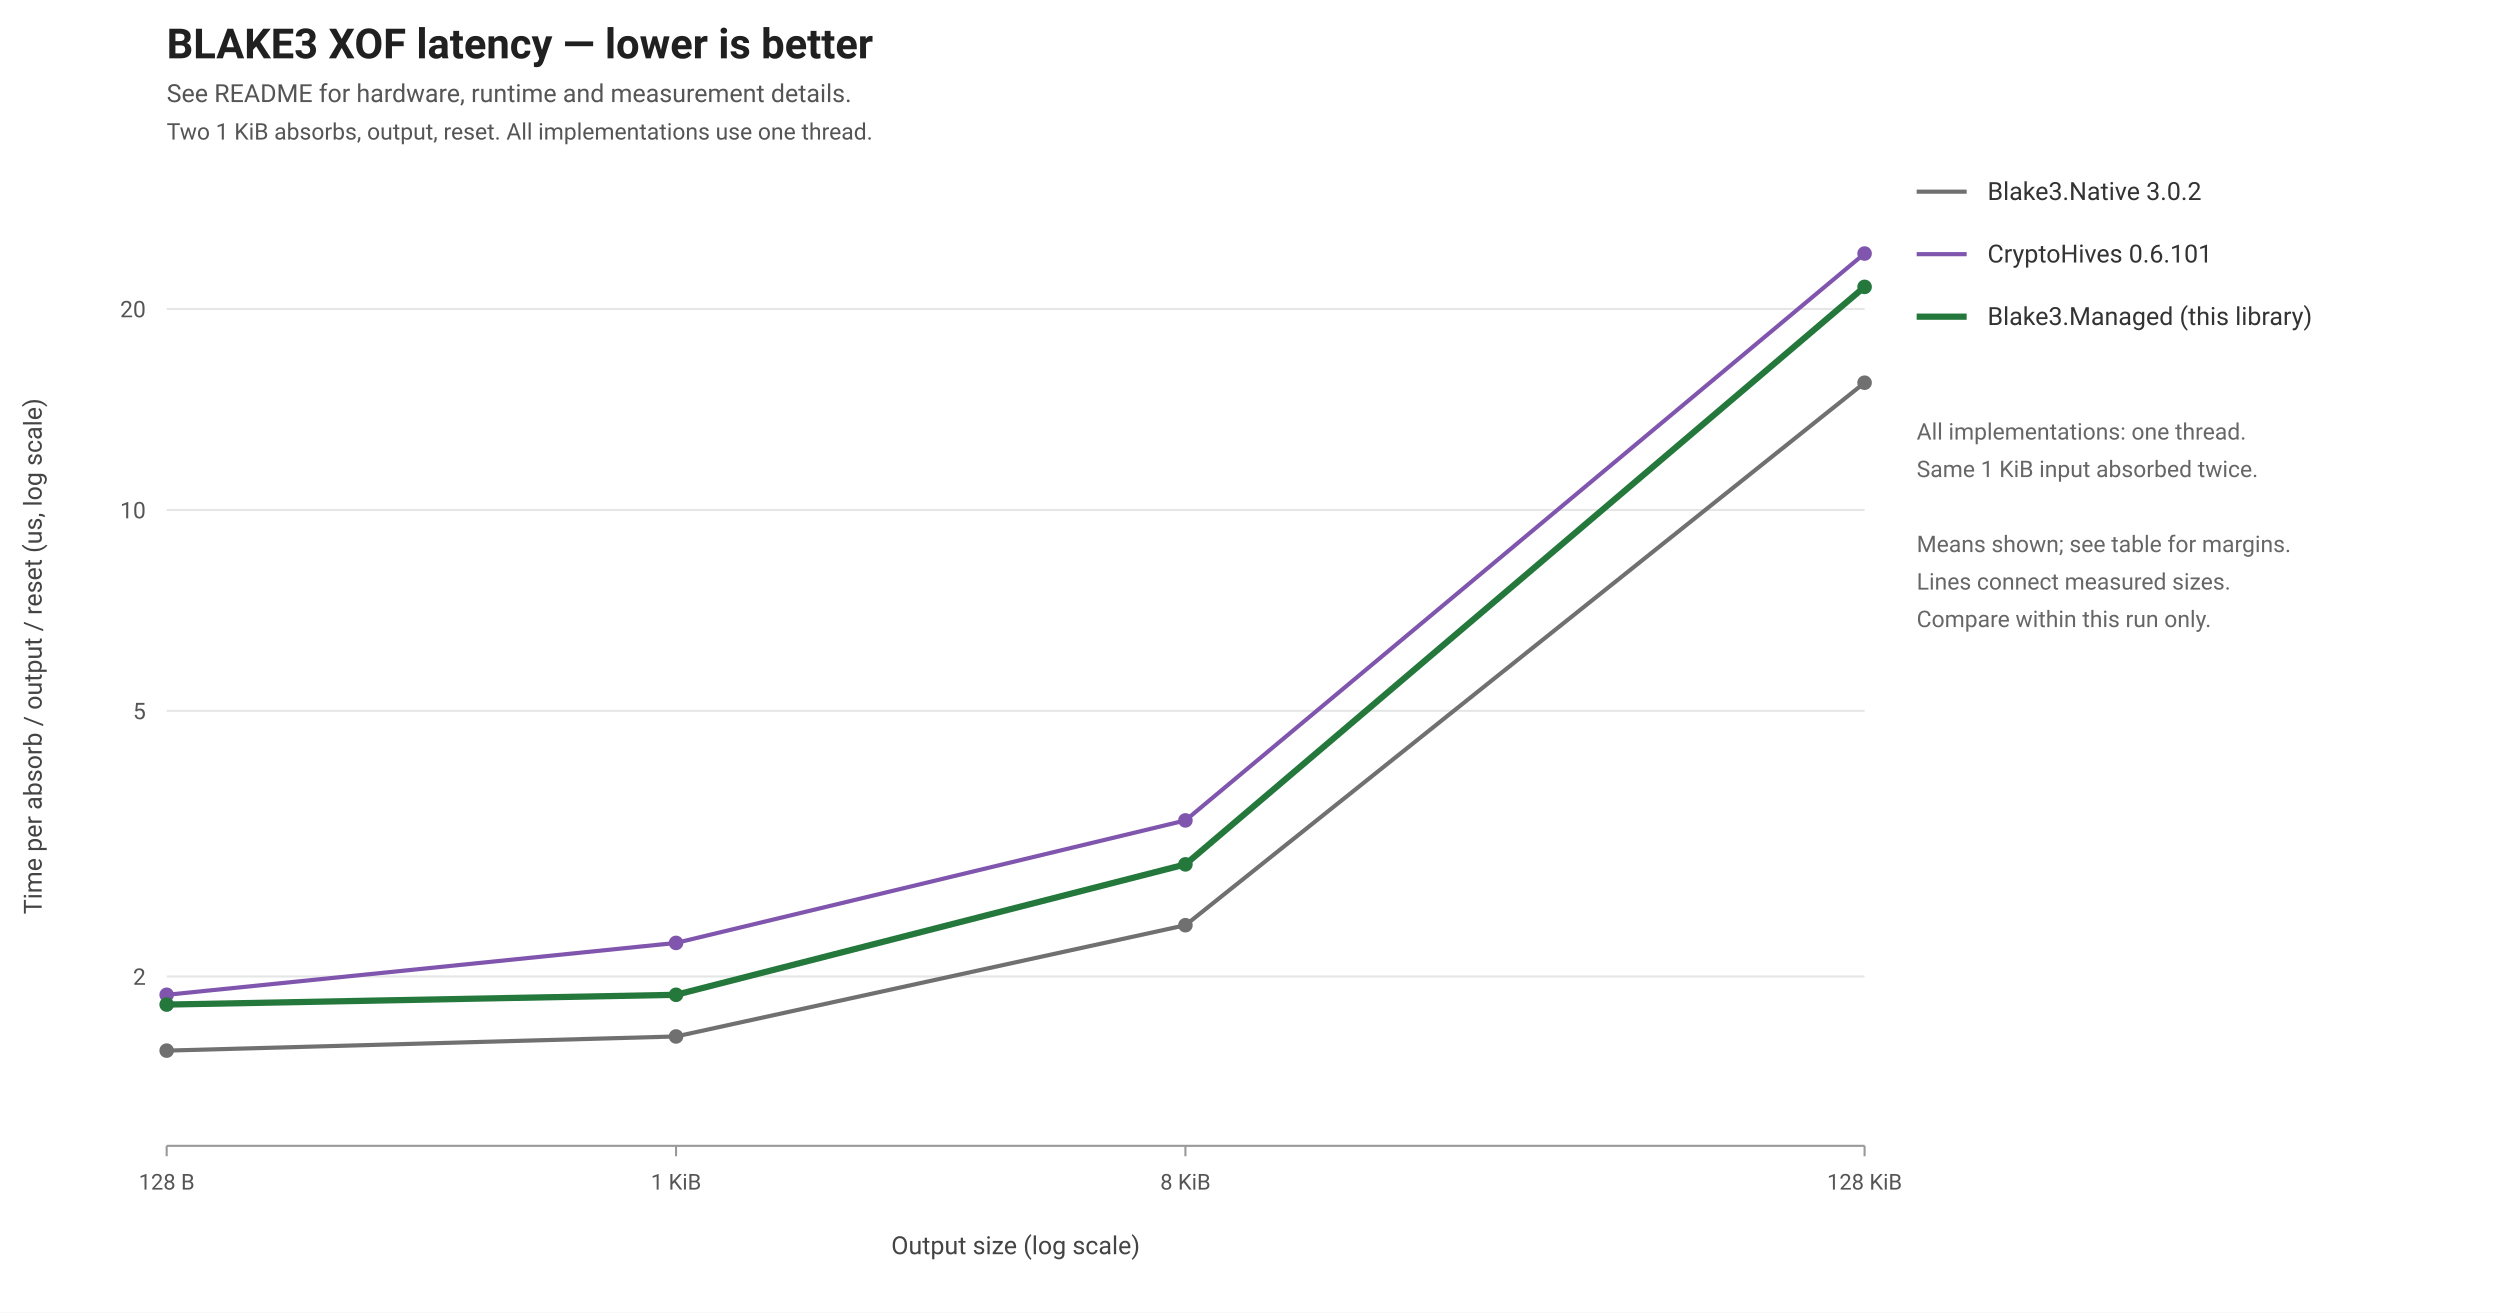
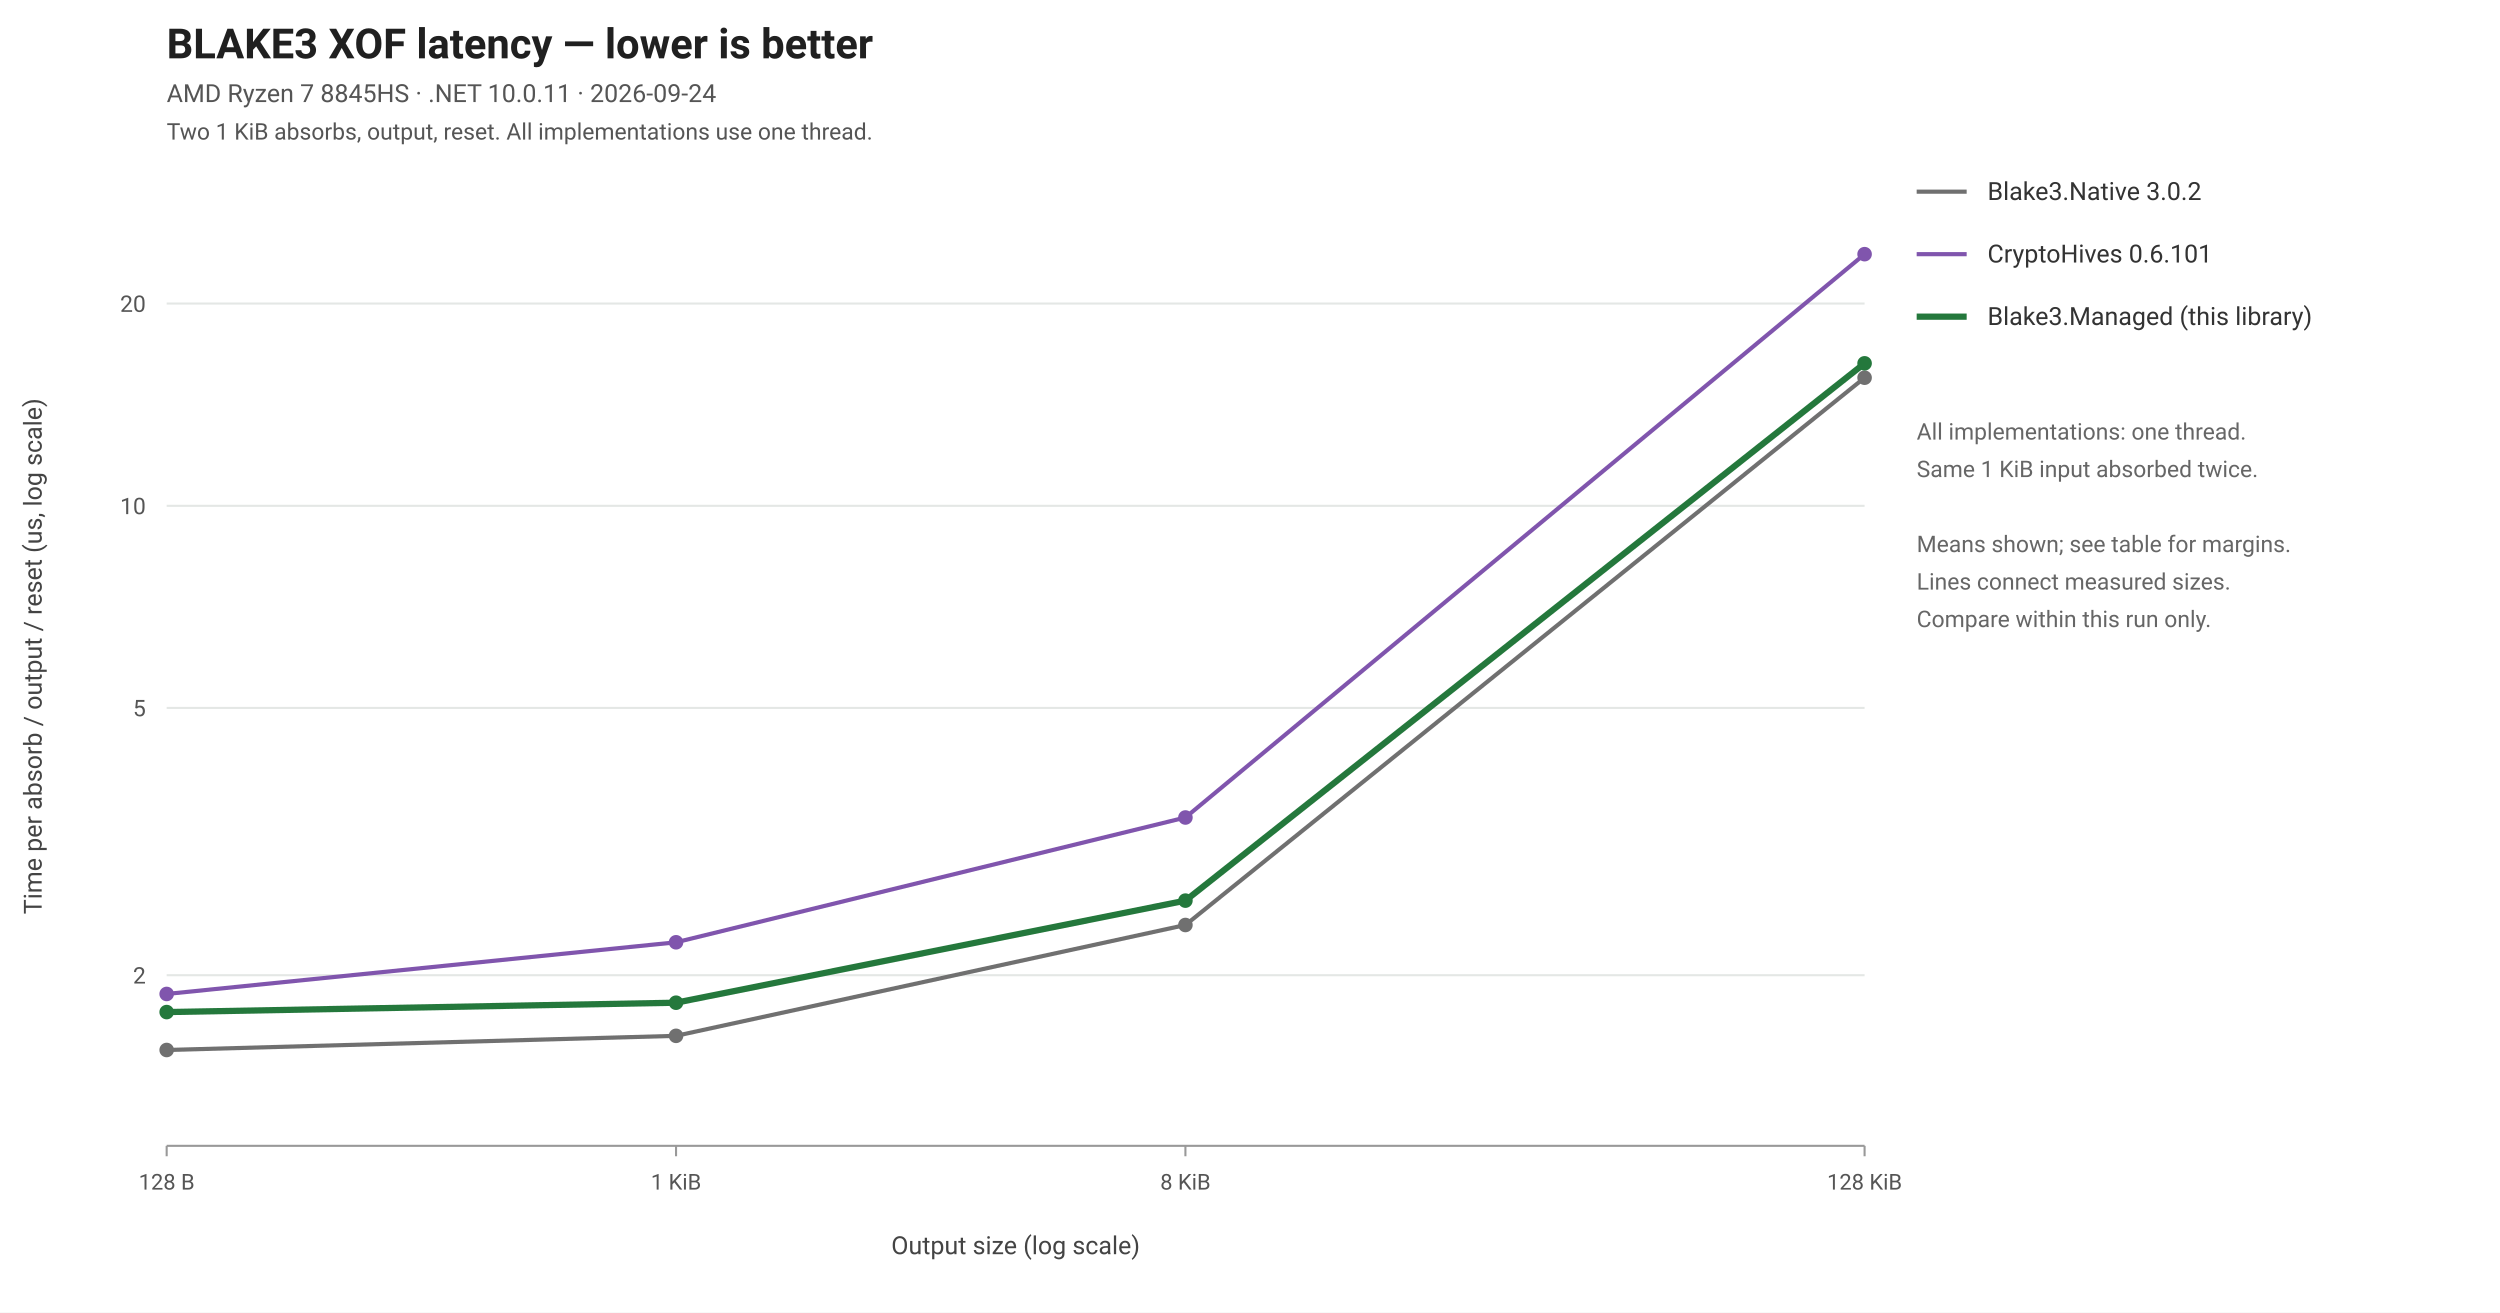
<svg xmlns="http://www.w3.org/2000/svg" width="1200" height="630" viewBox="0 0 1200 630" role="img" aria-labelledby="title desc" font-family="-apple-system,Segoe UI,Roboto,Helvetica,Arial,sans-serif">
  <rect width="1200" height="630" fill="white" />
  <text x="80" y="28" font-size="20" font-weight="600" fill="#202020">BLAKE3 XOF latency — lower is better</text>
-   <text x="80" y="49" font-size="12" fill="#555">See README for hardware, runtime and measurement details.</text>
+   <text x="80" y="49" font-size="12" fill="#555">AMD Ryzen 7 8845HS · .NET 10.0.11 · 2026-09-24</text>
  <text x="80" y="67" font-size="11" fill="#555">Two 1 KiB absorbs, output, reset. All implementations use one thread.</text>
-   <line x1="80" y1="468.7" x2="895" y2="468.7" stroke="#e4e7e5" />
-   <text x="70" y="472.7" text-anchor="end" font-size="11" fill="#555">2</text>
-   <line x1="80" y1="341.2" x2="895" y2="341.2" stroke="#e4e7e5" />
-   <text x="70" y="345.2" text-anchor="end" font-size="11" fill="#555">5</text>
-   <line x1="80" y1="244.8" x2="895" y2="244.8" stroke="#e4e7e5" />
-   <text x="70" y="248.8" text-anchor="end" font-size="11" fill="#555">10</text>
-   <line x1="80" y1="148.3" x2="895" y2="148.3" stroke="#e4e7e5" />
-   <text x="70" y="152.3" text-anchor="end" font-size="11" fill="#555">20</text>
+   <line x1="80" y1="468.1" x2="895" y2="468.1" stroke="#e4e7e5" />
+   <text x="70" y="472.1" text-anchor="end" font-size="11" fill="#555">2</text>
+   <line x1="80" y1="339.8" x2="895" y2="339.8" stroke="#e4e7e5" />
+   <text x="70" y="343.8" text-anchor="end" font-size="11" fill="#555">5</text>
+   <line x1="80" y1="242.8" x2="895" y2="242.8" stroke="#e4e7e5" />
+   <text x="70" y="246.8" text-anchor="end" font-size="11" fill="#555">10</text>
+   <line x1="80" y1="145.7" x2="895" y2="145.7" stroke="#e4e7e5" />
+   <text x="70" y="149.7" text-anchor="end" font-size="11" fill="#555">20</text>
  <line x1="80.0" y1="550" x2="80.0" y2="555" stroke="#999" />
  <text x="80.0" y="571" text-anchor="middle" font-size="10.5" fill="#555">128 B</text>
  <line x1="324.5" y1="550" x2="324.5" y2="555" stroke="#999" />
  <text x="324.5" y="571" text-anchor="middle" font-size="10.5" fill="#555">1 KiB</text>
  <line x1="569.0" y1="550" x2="569.0" y2="555" stroke="#999" />
  <text x="569.0" y="571" text-anchor="middle" font-size="10.5" fill="#555">8 KiB</text>
  <line x1="895.0" y1="550" x2="895.0" y2="555" stroke="#999" />
  <text x="895.0" y="571" text-anchor="middle" font-size="10.5" fill="#555">128 KiB</text>
  <text x="20" y="315.0" transform="rotate(-90 20 315.0)" text-anchor="middle" font-size="12" fill="#444">Time per absorb / output / reset (us, log scale)</text>
  <line x1="80" y1="550" x2="895" y2="550" stroke="#999" />
  <text x="487.5" y="602" text-anchor="middle" font-size="12" fill="#444">Output size (log scale)</text>
-   <path d="M80.0,504.3 L324.5,497.5 L569.0,444.1 L895.0,183.7" fill="none" stroke="#707070" stroke-width="2" stroke-linejoin="round" />
-   <circle cx="80.0" cy="504.3" r="3.5" fill="#707070" />
-   <circle cx="324.5" cy="497.5" r="3.5" fill="#707070" />
-   <circle cx="569.0" cy="444.1" r="3.5" fill="#707070" />
-   <circle cx="895.0" cy="183.7" r="3.5" fill="#707070" />
+   <path d="M80.0,504.0 L324.5,497.2 L569.0,444.0 L895.0,181.3" fill="none" stroke="#707070" stroke-width="2" stroke-linejoin="round" />
+   <circle cx="80.0" cy="504.0" r="3.5" fill="#707070" />
+   <circle cx="324.5" cy="497.2" r="3.5" fill="#707070" />
+   <circle cx="569.0" cy="444.0" r="3.5" fill="#707070" />
+   <circle cx="895.0" cy="181.3" r="3.5" fill="#707070" />
  <line x1="920" y1="92" x2="944" y2="92" stroke="#707070" stroke-width="2" />
  <text x="954" y="96" font-size="12" fill="#333">Blake3.Native 3.0.2</text>
-   <path d="M80.0,477.5 L324.5,452.6 L569.0,393.8 L895.0,121.7" fill="none" stroke="#8055ad" stroke-width="2" stroke-linejoin="round" />
-   <circle cx="80.0" cy="477.5" r="3.5" fill="#8055ad" />
-   <circle cx="324.5" cy="452.6" r="3.5" fill="#8055ad" />
-   <circle cx="569.0" cy="393.8" r="3.5" fill="#8055ad" />
-   <circle cx="895.0" cy="121.7" r="3.5" fill="#8055ad" />
+   <path d="M80.0,477.1 L324.5,452.3 L569.0,392.4 L895.0,122.0" fill="none" stroke="#8055ad" stroke-width="2" stroke-linejoin="round" />
+   <circle cx="80.0" cy="477.1" r="3.5" fill="#8055ad" />
+   <circle cx="324.5" cy="452.3" r="3.5" fill="#8055ad" />
+   <circle cx="569.0" cy="392.4" r="3.5" fill="#8055ad" />
+   <circle cx="895.0" cy="122.0" r="3.5" fill="#8055ad" />
  <line x1="920" y1="122" x2="944" y2="122" stroke="#8055ad" stroke-width="2" />
  <text x="954" y="126" font-size="12" fill="#333">CryptoHives 0.6.101</text>
-   <path d="M80.0,482.2 L324.5,477.5 L569.0,414.9 L895.0,137.7" fill="none" stroke="#24783c" stroke-width="3" stroke-linejoin="round" />
-   <circle cx="80.0" cy="482.2" r="3.5" fill="#24783c" />
-   <circle cx="324.5" cy="477.5" r="3.5" fill="#24783c" />
-   <circle cx="569.0" cy="414.9" r="3.5" fill="#24783c" />
-   <circle cx="895.0" cy="137.7" r="3.5" fill="#24783c" />
+   <path d="M80.0,485.8 L324.5,481.3 L569.0,432.3 L895.0,174.4" fill="none" stroke="#24783c" stroke-width="3" stroke-linejoin="round" />
+   <circle cx="80.0" cy="485.8" r="3.5" fill="#24783c" />
+   <circle cx="324.5" cy="481.3" r="3.5" fill="#24783c" />
+   <circle cx="569.0" cy="432.3" r="3.5" fill="#24783c" />
+   <circle cx="895.0" cy="174.4" r="3.5" fill="#24783c" />
  <line x1="920" y1="152" x2="944" y2="152" stroke="#24783c" stroke-width="3" />
  <text x="954" y="156" font-size="12" fill="#333">Blake3.Managed (this library)</text>
  <text x="920" y="211" font-size="11" fill="#666">All implementations: one thread.</text>
  <text x="920" y="229" font-size="11" fill="#666">Same 1 KiB input absorbed twice.</text>
  <text x="920" y="247" font-size="11" fill="#666" />
  <text x="920" y="265" font-size="11" fill="#666">Means shown; see table for margins.</text>
  <text x="920" y="283" font-size="11" fill="#666">Lines connect measured sizes.</text>
  <text x="920" y="301" font-size="11" fill="#666">Compare within this run only.</text>
</svg>
